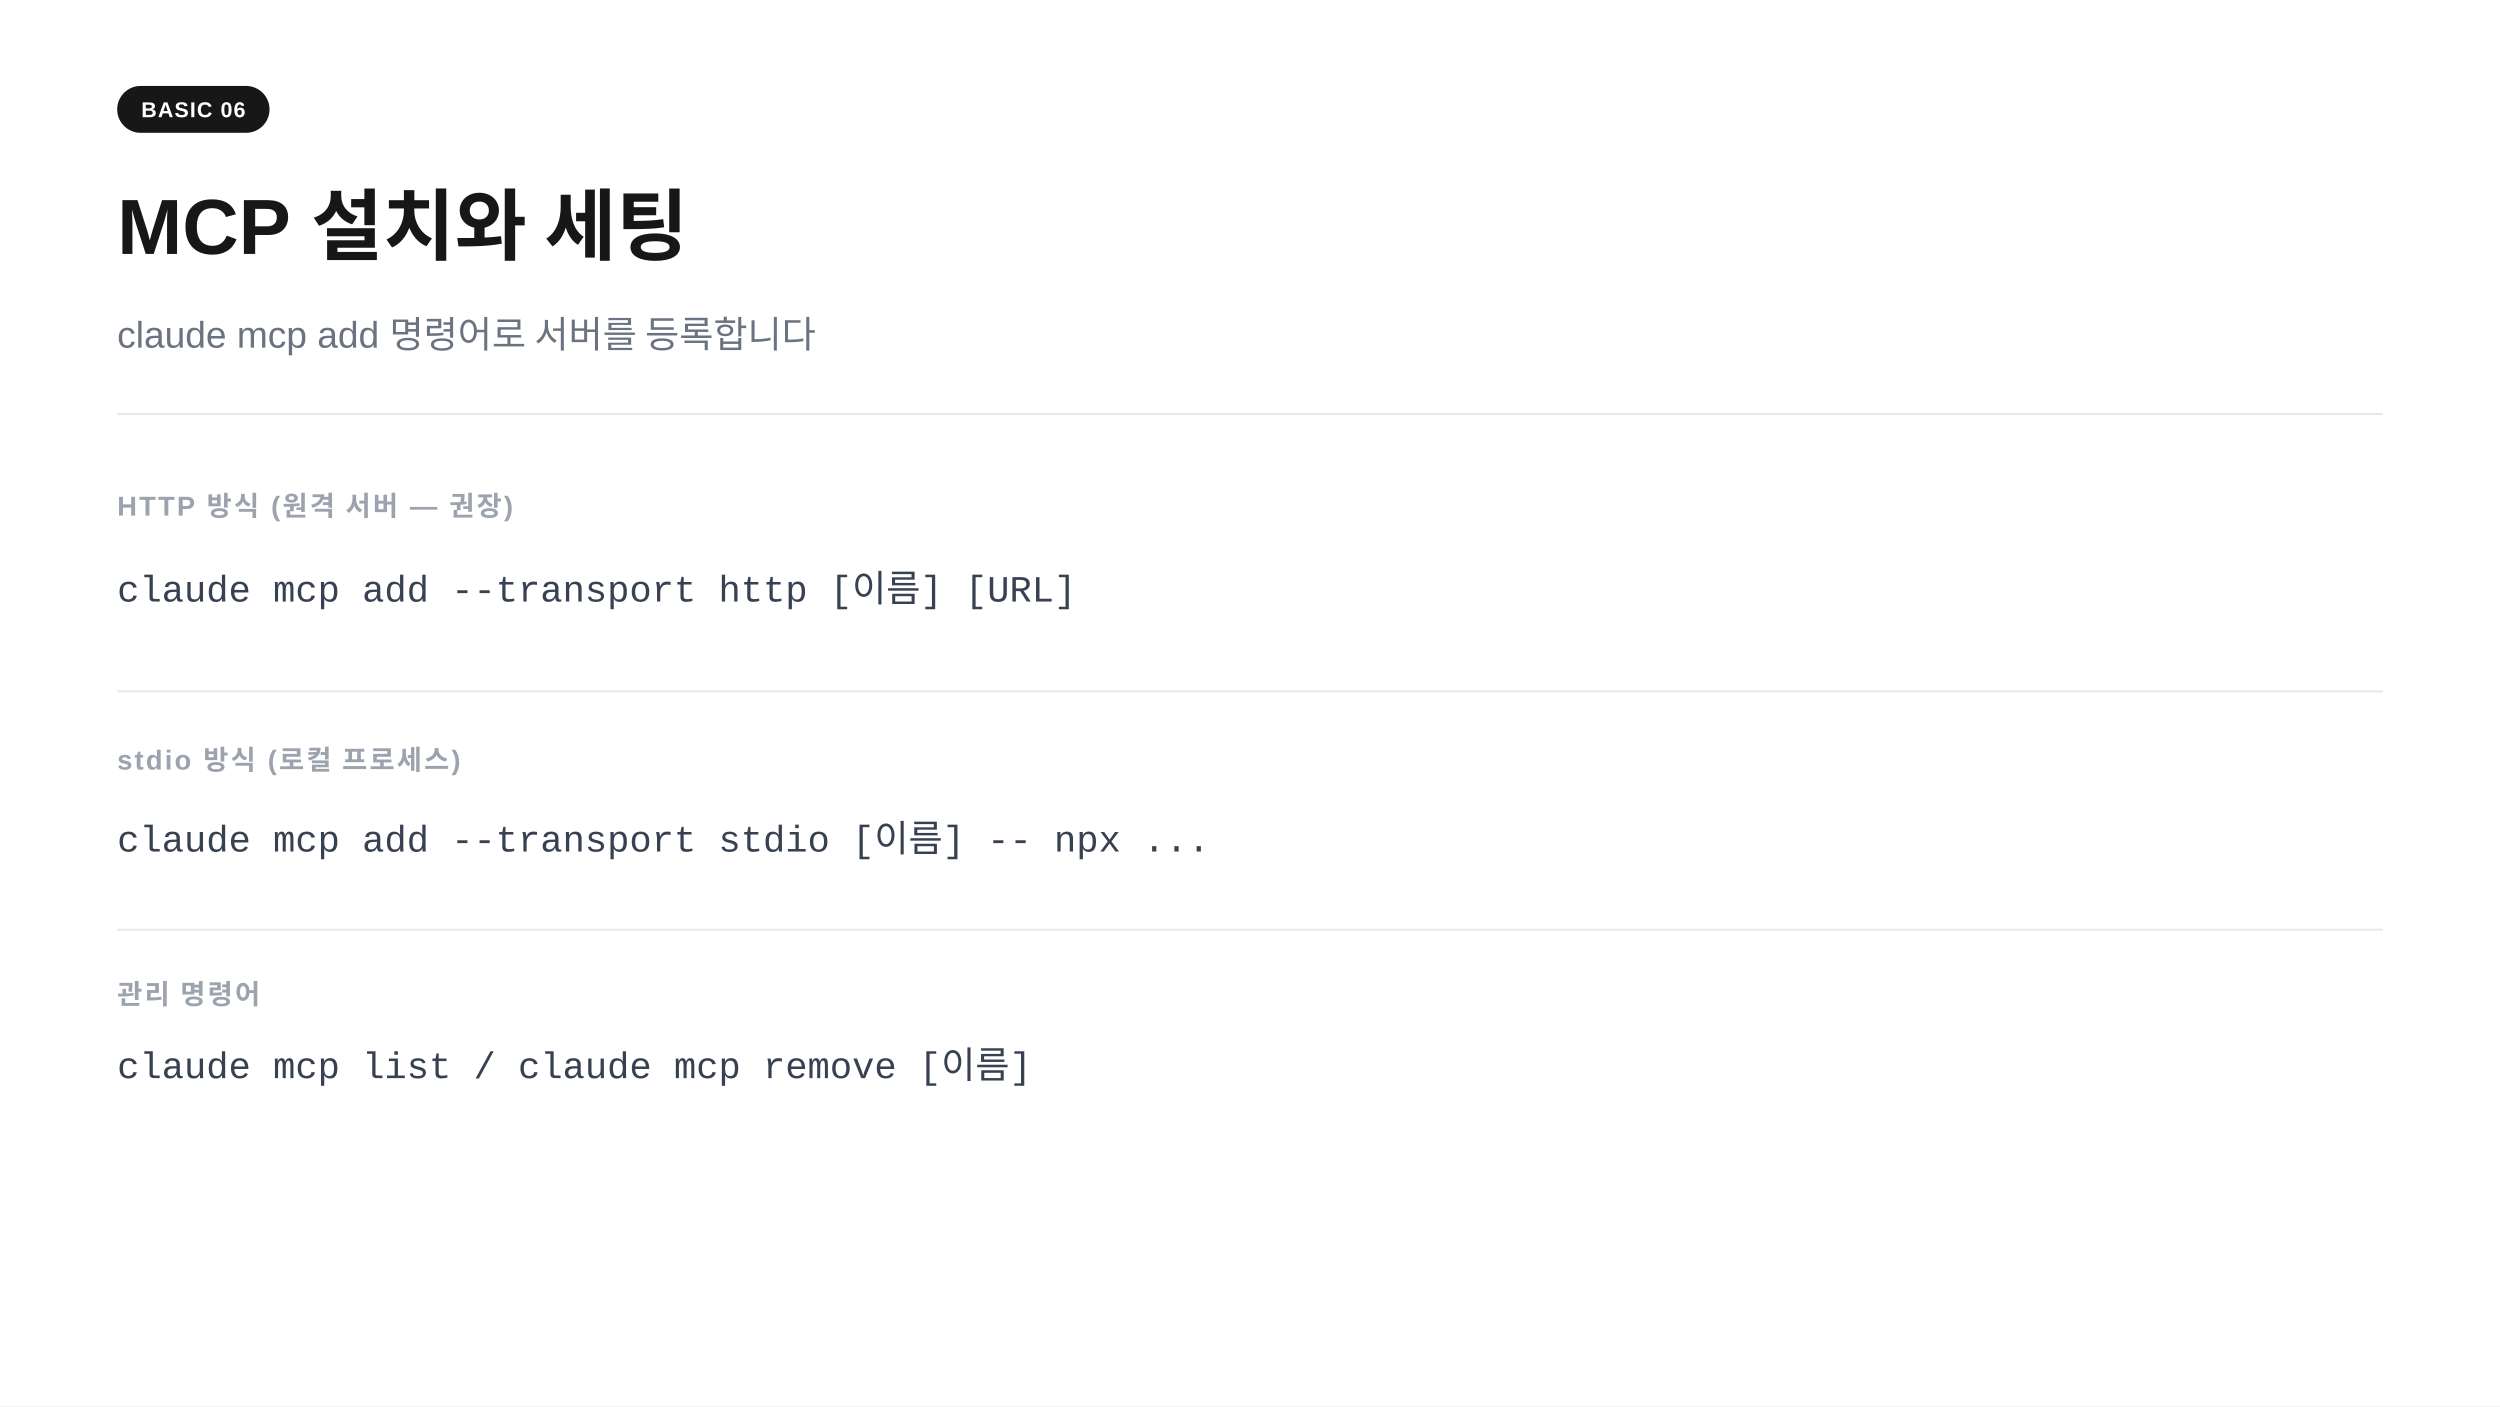
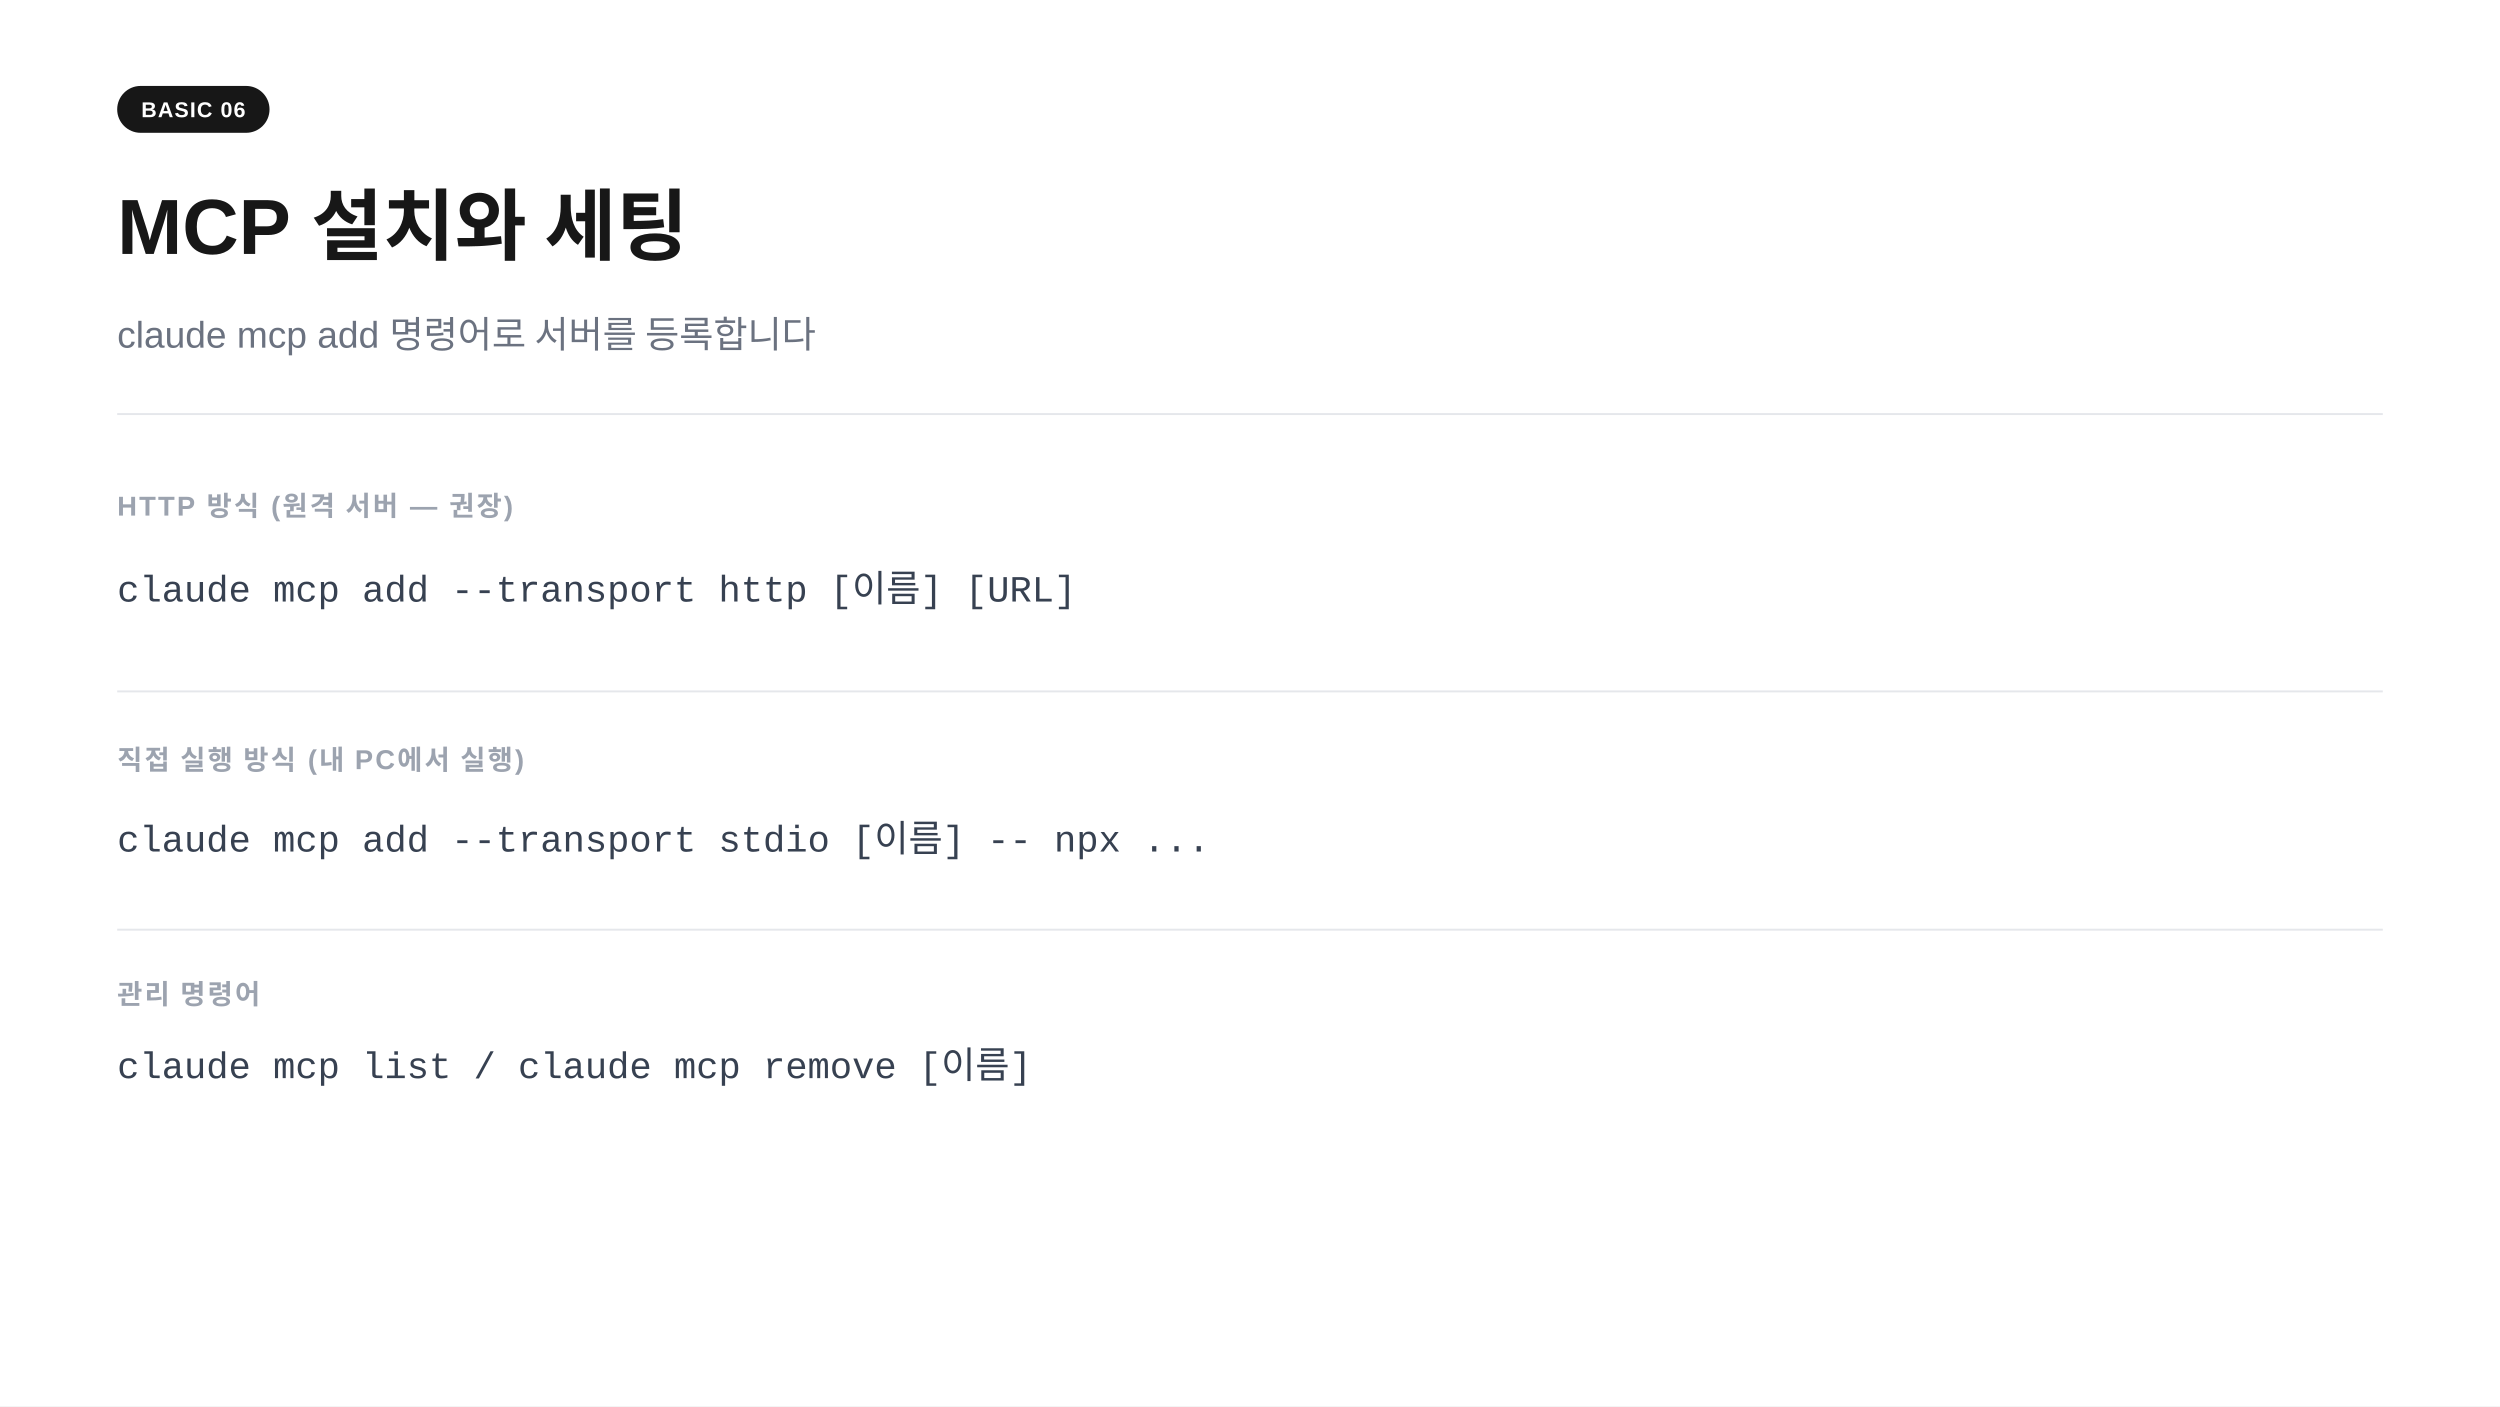
<svg xmlns="http://www.w3.org/2000/svg" width="1280" height="720" viewBox="0 0 1280 720">
  <rect width="1280" height="720" fill="#ffffff" />
  <rect x="60" y="44" width="78" height="24" rx="12" fill="#171717" />
  <text x="99" y="60" text-anchor="middle" font-family="-apple-system,BlinkMacSystemFont,'Segoe UI',Arial,sans-serif" font-size="11" font-weight="700" fill="#ffffff" letter-spacing="0.05em">BASIC 06</text>
  <text x="60" y="130" font-family="-apple-system,BlinkMacSystemFont,'Segoe UI',Arial,sans-serif" font-size="40" font-weight="700" fill="#171717">MCP 설치와 세팅</text>
  <text x="60" y="178" font-family="-apple-system,BlinkMacSystemFont,'Segoe UI',Arial,sans-serif" font-size="19" fill="#6b7280">claude mcp add 명령어로 서버를 등록합니다</text>
  <line x1="60" y1="212" x2="1220" y2="212" stroke="#e5e7eb" stroke-width="1" />
  <text x="60" y="264" font-family="-apple-system,BlinkMacSystemFont,'Segoe UI',Arial,sans-serif" font-size="14" font-weight="600" fill="#9ca3af" letter-spacing="0.08em">HTTP 방식 (원격 서버 — 권장)</text>
  <text x="60" y="308" font-family="'Courier New',Courier,monospace" font-size="19" fill="#374151">claude mcp add --transport http [이름] [URL]</text>
  <line x1="60" y1="354" x2="1220" y2="354" stroke="#e5e7eb" stroke-width="1" />
-   <text x="60" y="394" font-family="-apple-system,BlinkMacSystemFont,'Segoe UI',Arial,sans-serif" font-size="14" font-weight="600" fill="#9ca3af" letter-spacing="0.08em">stdio 방식 (로컬 프로세스)</text>
+   <text x="60" y="394" font-family="-apple-system,BlinkMacSystemFont,'Segoe UI',Arial,sans-serif" font-size="14" font-weight="600" fill="#9ca3af" letter-spacing="0.08em">직접 실행 방식 (내 PC에서 실행)</text>
  <text x="60" y="436" font-family="'Courier New',Courier,monospace" font-size="19" fill="#374151">claude mcp add --transport stdio [이름] -- npx ...</text>
  <line x1="60" y1="476" x2="1220" y2="476" stroke="#e5e7eb" stroke-width="1" />
  <text x="60" y="514" font-family="-apple-system,BlinkMacSystemFont,'Segoe UI',Arial,sans-serif" font-size="14" font-weight="600" fill="#9ca3af" letter-spacing="0.08em">관리 명령어</text>
  <text x="60" y="552" font-family="'Courier New',Courier,monospace" font-size="19" fill="#374151">claude mcp list  /  claude mcp remove [이름]</text>
</svg>
